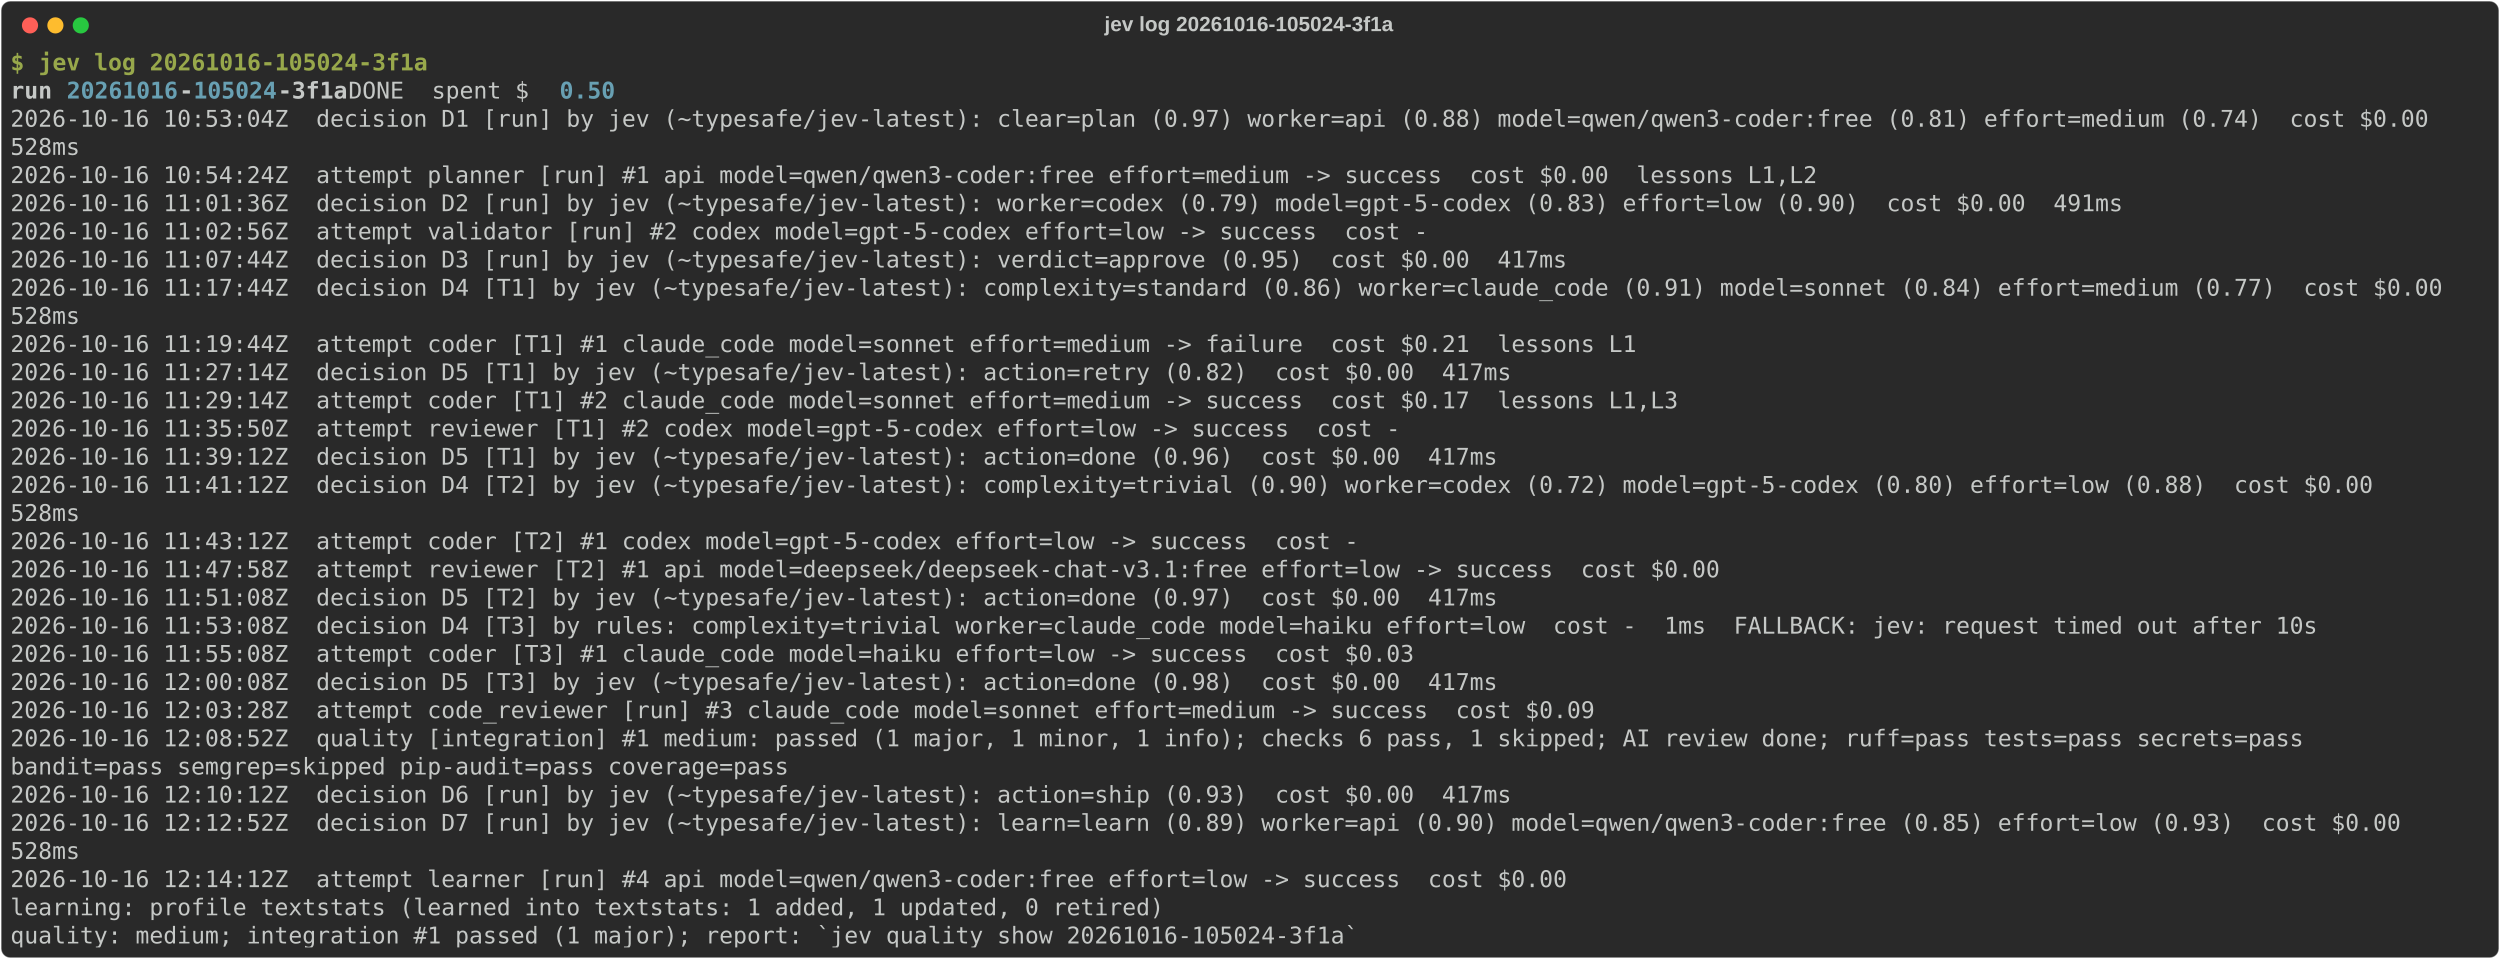
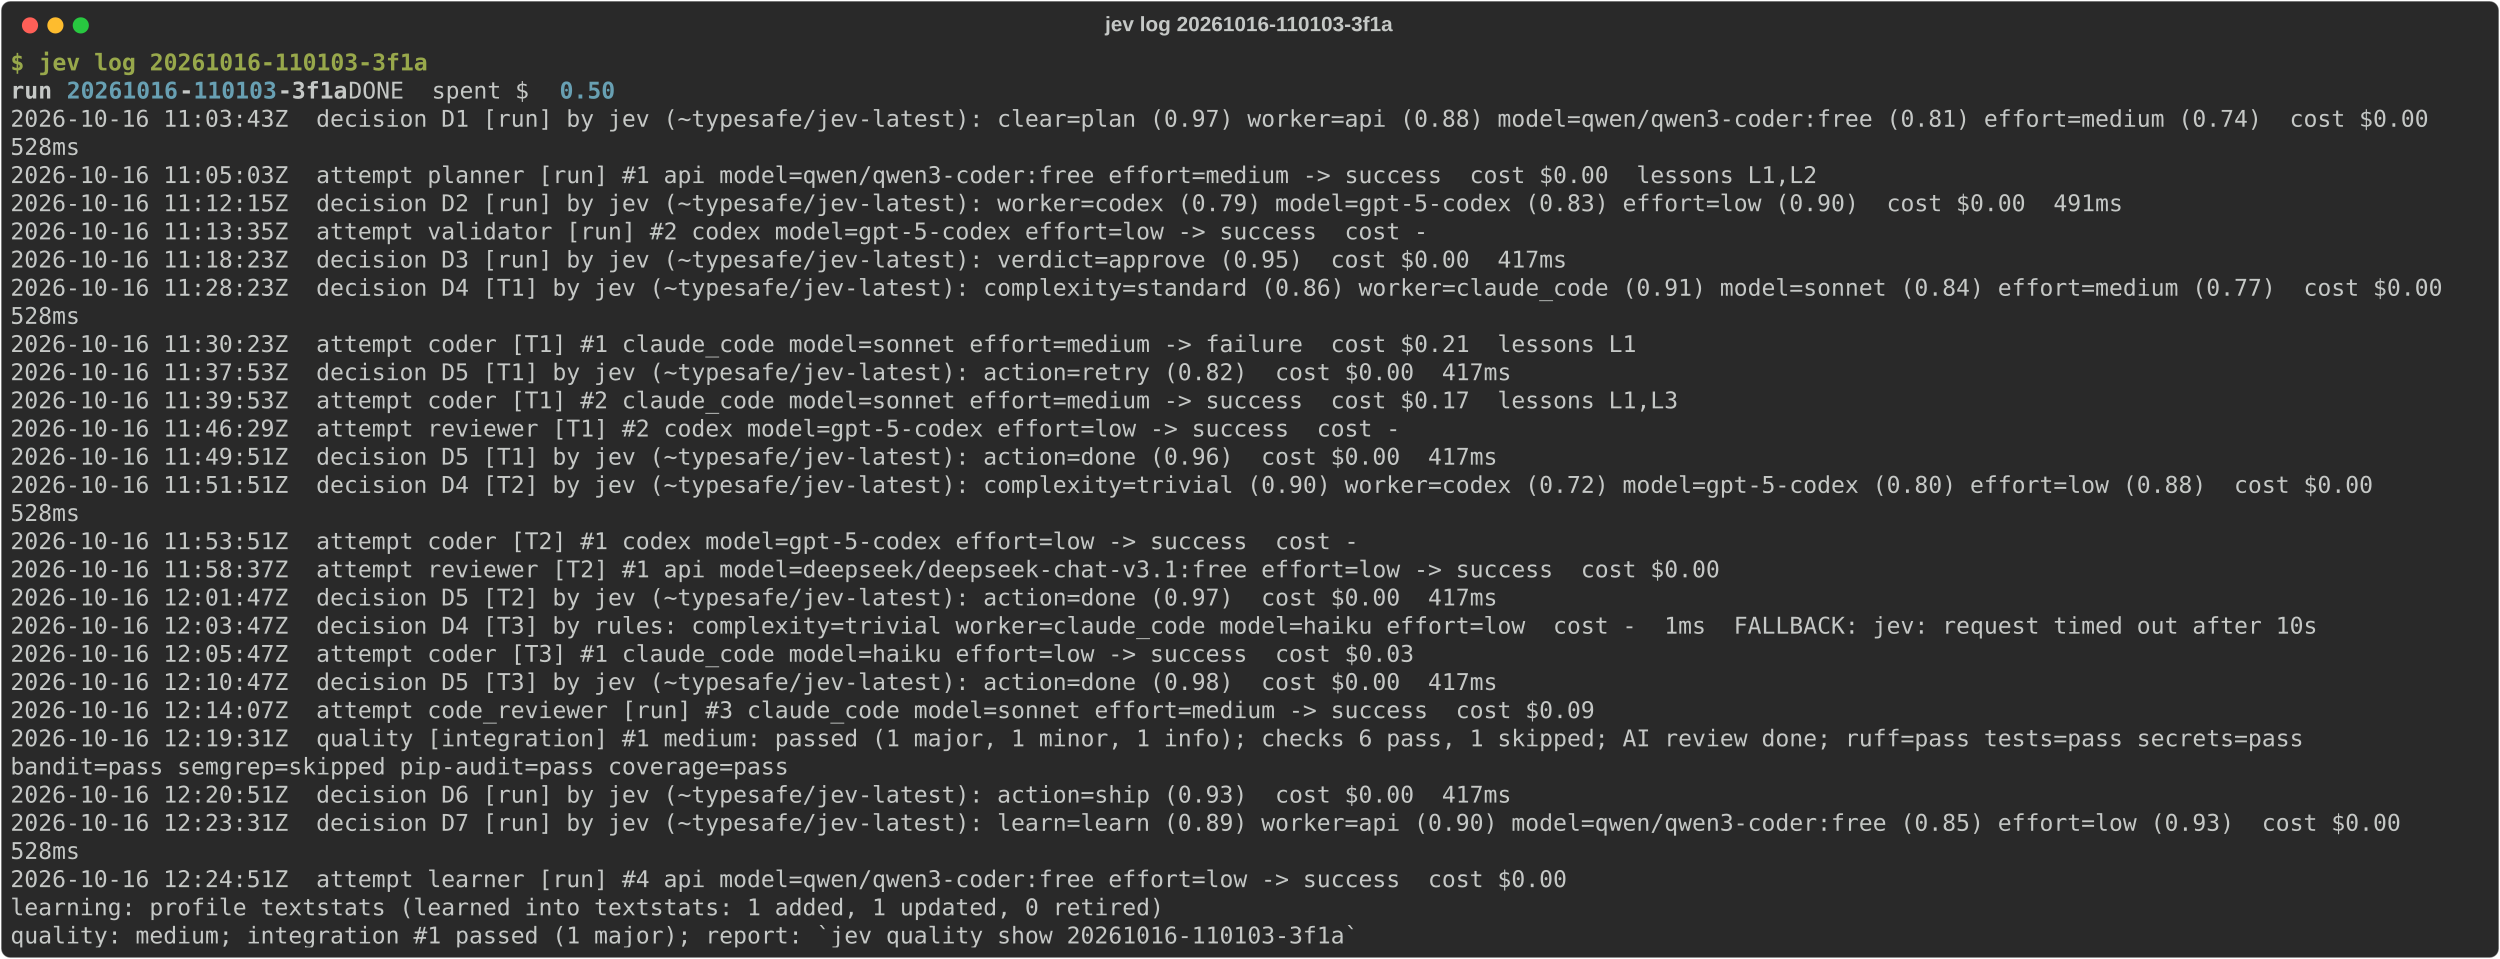
<svg xmlns="http://www.w3.org/2000/svg" class="rich-terminal" viewBox="0 0 2166 830.8">
  <style>

    @font-face {
        font-family: "Fira Code";
        src: local("FiraCode-Regular"),
                url("https://cdnjs.cloudflare.com/ajax/libs/firacode/6.2.0/woff2/FiraCode-Regular.woff2") format("woff2"),
                url("https://cdnjs.cloudflare.com/ajax/libs/firacode/6.2.0/woff/FiraCode-Regular.woff") format("woff");
        font-style: normal;
        font-weight: 400;
    }
    @font-face {
        font-family: "Fira Code";
        src: local("FiraCode-Bold"),
                url("https://cdnjs.cloudflare.com/ajax/libs/firacode/6.2.0/woff2/FiraCode-Bold.woff2") format("woff2"),
                url("https://cdnjs.cloudflare.com/ajax/libs/firacode/6.2.0/woff/FiraCode-Bold.woff") format("woff");
        font-style: bold;
        font-weight: 700;
    }

-     .terminal-2965622670-matrix {
+     .terminal-6344578-matrix {
        font-family: Fira Code, monospace;
        font-size: 20px;
        line-height: 24.4px;
        font-variant-east-asian: full-width;
    }

-     .terminal-2965622670-title {
+     .terminal-6344578-title {
        font-size: 18px;
        font-weight: bold;
        font-family: arial;
    }

-     .terminal-2965622670-r1 { fill: #98a84b;font-weight: bold }
- .terminal-2965622670-r2 { fill: #c5c8c6 }
- .terminal-2965622670-r3 { fill: #c5c8c6;font-weight: bold }
- .terminal-2965622670-r4 { fill: #68a0b3;font-weight: bold }
+     .terminal-6344578-r1 { fill: #98a84b;font-weight: bold }
+ .terminal-6344578-r2 { fill: #c5c8c6 }
+ .terminal-6344578-r3 { fill: #c5c8c6;font-weight: bold }
+ .terminal-6344578-r4 { fill: #68a0b3;font-weight: bold }
    </style>
  <defs>
-     <clipPath id="terminal-2965622670-clip-terminal">
+     <clipPath id="terminal-6344578-clip-terminal">
      <rect x="0" y="0" width="2146.2" height="779.8" />
    </clipPath>
-     <clipPath id="terminal-2965622670-line-0">
+     <clipPath id="terminal-6344578-line-0">
      <rect x="0" y="1.5" width="2147.2" height="24.65" />
    </clipPath>
-     <clipPath id="terminal-2965622670-line-1">
+     <clipPath id="terminal-6344578-line-1">
      <rect x="0" y="25.9" width="2147.2" height="24.65" />
    </clipPath>
-     <clipPath id="terminal-2965622670-line-2">
+     <clipPath id="terminal-6344578-line-2">
      <rect x="0" y="50.3" width="2147.2" height="24.65" />
    </clipPath>
-     <clipPath id="terminal-2965622670-line-3">
+     <clipPath id="terminal-6344578-line-3">
      <rect x="0" y="74.7" width="2147.2" height="24.65" />
    </clipPath>
-     <clipPath id="terminal-2965622670-line-4">
+     <clipPath id="terminal-6344578-line-4">
      <rect x="0" y="99.1" width="2147.2" height="24.65" />
    </clipPath>
-     <clipPath id="terminal-2965622670-line-5">
+     <clipPath id="terminal-6344578-line-5">
      <rect x="0" y="123.5" width="2147.2" height="24.65" />
    </clipPath>
-     <clipPath id="terminal-2965622670-line-6">
+     <clipPath id="terminal-6344578-line-6">
      <rect x="0" y="147.9" width="2147.2" height="24.65" />
    </clipPath>
-     <clipPath id="terminal-2965622670-line-7">
+     <clipPath id="terminal-6344578-line-7">
      <rect x="0" y="172.3" width="2147.2" height="24.65" />
    </clipPath>
-     <clipPath id="terminal-2965622670-line-8">
+     <clipPath id="terminal-6344578-line-8">
      <rect x="0" y="196.7" width="2147.2" height="24.65" />
    </clipPath>
-     <clipPath id="terminal-2965622670-line-9">
+     <clipPath id="terminal-6344578-line-9">
      <rect x="0" y="221.1" width="2147.2" height="24.65" />
    </clipPath>
-     <clipPath id="terminal-2965622670-line-10">
+     <clipPath id="terminal-6344578-line-10">
      <rect x="0" y="245.5" width="2147.2" height="24.65" />
    </clipPath>
-     <clipPath id="terminal-2965622670-line-11">
+     <clipPath id="terminal-6344578-line-11">
      <rect x="0" y="269.9" width="2147.2" height="24.65" />
    </clipPath>
-     <clipPath id="terminal-2965622670-line-12">
+     <clipPath id="terminal-6344578-line-12">
      <rect x="0" y="294.3" width="2147.2" height="24.65" />
    </clipPath>
-     <clipPath id="terminal-2965622670-line-13">
+     <clipPath id="terminal-6344578-line-13">
      <rect x="0" y="318.7" width="2147.2" height="24.65" />
    </clipPath>
-     <clipPath id="terminal-2965622670-line-14">
+     <clipPath id="terminal-6344578-line-14">
      <rect x="0" y="343.1" width="2147.2" height="24.65" />
    </clipPath>
-     <clipPath id="terminal-2965622670-line-15">
+     <clipPath id="terminal-6344578-line-15">
      <rect x="0" y="367.5" width="2147.2" height="24.65" />
    </clipPath>
-     <clipPath id="terminal-2965622670-line-16">
+     <clipPath id="terminal-6344578-line-16">
      <rect x="0" y="391.9" width="2147.2" height="24.65" />
    </clipPath>
-     <clipPath id="terminal-2965622670-line-17">
+     <clipPath id="terminal-6344578-line-17">
      <rect x="0" y="416.3" width="2147.2" height="24.65" />
    </clipPath>
-     <clipPath id="terminal-2965622670-line-18">
+     <clipPath id="terminal-6344578-line-18">
      <rect x="0" y="440.7" width="2147.2" height="24.65" />
    </clipPath>
-     <clipPath id="terminal-2965622670-line-19">
+     <clipPath id="terminal-6344578-line-19">
      <rect x="0" y="465.1" width="2147.2" height="24.65" />
    </clipPath>
-     <clipPath id="terminal-2965622670-line-20">
+     <clipPath id="terminal-6344578-line-20">
      <rect x="0" y="489.5" width="2147.2" height="24.65" />
    </clipPath>
-     <clipPath id="terminal-2965622670-line-21">
+     <clipPath id="terminal-6344578-line-21">
      <rect x="0" y="513.9" width="2147.2" height="24.65" />
    </clipPath>
-     <clipPath id="terminal-2965622670-line-22">
+     <clipPath id="terminal-6344578-line-22">
      <rect x="0" y="538.3" width="2147.2" height="24.65" />
    </clipPath>
-     <clipPath id="terminal-2965622670-line-23">
+     <clipPath id="terminal-6344578-line-23">
      <rect x="0" y="562.7" width="2147.2" height="24.65" />
    </clipPath>
-     <clipPath id="terminal-2965622670-line-24">
+     <clipPath id="terminal-6344578-line-24">
      <rect x="0" y="587.1" width="2147.2" height="24.65" />
    </clipPath>
-     <clipPath id="terminal-2965622670-line-25">
+     <clipPath id="terminal-6344578-line-25">
      <rect x="0" y="611.5" width="2147.2" height="24.65" />
    </clipPath>
-     <clipPath id="terminal-2965622670-line-26">
+     <clipPath id="terminal-6344578-line-26">
      <rect x="0" y="635.9" width="2147.2" height="24.65" />
    </clipPath>
-     <clipPath id="terminal-2965622670-line-27">
+     <clipPath id="terminal-6344578-line-27">
      <rect x="0" y="660.3" width="2147.2" height="24.65" />
    </clipPath>
-     <clipPath id="terminal-2965622670-line-28">
+     <clipPath id="terminal-6344578-line-28">
      <rect x="0" y="684.7" width="2147.2" height="24.65" />
    </clipPath>
-     <clipPath id="terminal-2965622670-line-29">
+     <clipPath id="terminal-6344578-line-29">
      <rect x="0" y="709.1" width="2147.2" height="24.65" />
    </clipPath>
-     <clipPath id="terminal-2965622670-line-30">
+     <clipPath id="terminal-6344578-line-30">
      <rect x="0" y="733.5" width="2147.2" height="24.65" />
    </clipPath>
  </defs>
  <rect fill="#292929" stroke="rgba(255,255,255,0.35)" stroke-width="1" x="1" y="1" width="2164" height="828.8" rx="8" />
-   <text class="terminal-2965622670-title" fill="#c5c8c6" text-anchor="middle" x="1082" y="27">jev log 20261016-105024-3f1a</text>
+   <text class="terminal-6344578-title" fill="#c5c8c6" text-anchor="middle" x="1082" y="27">jev log 20261016-110103-3f1a</text>
  <g transform="translate(26,22)">
    <circle cx="0" cy="0" r="7" fill="#ff5f57" />
    <circle cx="22" cy="0" r="7" fill="#febc2e" />
    <circle cx="44" cy="0" r="7" fill="#28c840" />
  </g>
-   <g transform="translate(9, 41)" clip-path="url(#terminal-2965622670-clip-terminal)">
-     <g class="terminal-2965622670-matrix">
-       <text class="terminal-2965622670-r1" x="0" y="20" textLength="24.4" clip-path="url(#terminal-2965622670-line-0)">$ </text>
-       <text class="terminal-2965622670-r1" x="24.4" y="20" textLength="341.6" clip-path="url(#terminal-2965622670-line-0)">jev log 20261016-105024-3f1a</text>
-       <text class="terminal-2965622670-r2" x="2147.2" y="20" textLength="12.2" clip-path="url(#terminal-2965622670-line-0)">
- </text>
-       <text class="terminal-2965622670-r3" x="0" y="44.4" textLength="48.8" clip-path="url(#terminal-2965622670-line-1)">run </text>
-       <text class="terminal-2965622670-r4" x="48.8" y="44.4" textLength="97.6" clip-path="url(#terminal-2965622670-line-1)">20261016</text>
-       <text class="terminal-2965622670-r3" x="146.4" y="44.4" textLength="12.2" clip-path="url(#terminal-2965622670-line-1)">-</text>
-       <text class="terminal-2965622670-r4" x="158.6" y="44.4" textLength="73.2" clip-path="url(#terminal-2965622670-line-1)">105024</text>
-       <text class="terminal-2965622670-r3" x="231.8" y="44.4" textLength="61" clip-path="url(#terminal-2965622670-line-1)">-3f1a</text>
-       <text class="terminal-2965622670-r2" x="292.8" y="44.4" textLength="183" clip-path="url(#terminal-2965622670-line-1)">  DONE  spent $</text>
-       <text class="terminal-2965622670-r4" x="475.8" y="44.4" textLength="48.8" clip-path="url(#terminal-2965622670-line-1)">0.50</text>
-       <text class="terminal-2965622670-r2" x="2147.2" y="44.4" textLength="12.2" clip-path="url(#terminal-2965622670-line-1)">
- </text>
-       <text class="terminal-2965622670-r2" x="0" y="68.8" textLength="2147.2" clip-path="url(#terminal-2965622670-line-2)">2026-10-16 10:53:04Z  decision D1 [run] by jev (~typesafe/jev-latest): clear=plan (0.97) worker=api (0.88) model=qwen/qwen3-coder:free (0.81) effort=medium (0.74)  cost $0.00  </text>
-       <text class="terminal-2965622670-r2" x="2147.2" y="68.8" textLength="12.2" clip-path="url(#terminal-2965622670-line-2)">
- </text>
-       <text class="terminal-2965622670-r2" x="0" y="93.2" textLength="61" clip-path="url(#terminal-2965622670-line-3)">528ms</text>
-       <text class="terminal-2965622670-r2" x="2147.2" y="93.2" textLength="12.2" clip-path="url(#terminal-2965622670-line-3)">
- </text>
-       <text class="terminal-2965622670-r2" x="0" y="117.6" textLength="1586" clip-path="url(#terminal-2965622670-line-4)">2026-10-16 10:54:24Z  attempt planner [run] #1 api model=qwen/qwen3-coder:free effort=medium -&gt; success  cost $0.00  lessons L1,L2</text>
-       <text class="terminal-2965622670-r2" x="2147.2" y="117.6" textLength="12.2" clip-path="url(#terminal-2965622670-line-4)">
- </text>
-       <text class="terminal-2965622670-r2" x="0" y="142" textLength="1854.4" clip-path="url(#terminal-2965622670-line-5)">2026-10-16 11:01:36Z  decision D2 [run] by jev (~typesafe/jev-latest): worker=codex (0.79) model=gpt-5-codex (0.83) effort=low (0.90)  cost $0.00  491ms</text>
-       <text class="terminal-2965622670-r2" x="2147.2" y="142" textLength="12.2" clip-path="url(#terminal-2965622670-line-5)">
- </text>
-       <text class="terminal-2965622670-r2" x="0" y="166.4" textLength="1244.4" clip-path="url(#terminal-2965622670-line-6)">2026-10-16 11:02:56Z  attempt validator [run] #2 codex model=gpt-5-codex effort=low -&gt; success  cost -</text>
-       <text class="terminal-2965622670-r2" x="2147.2" y="166.4" textLength="12.2" clip-path="url(#terminal-2965622670-line-6)">
- </text>
-       <text class="terminal-2965622670-r2" x="0" y="190.8" textLength="1366.4" clip-path="url(#terminal-2965622670-line-7)">2026-10-16 11:07:44Z  decision D3 [run] by jev (~typesafe/jev-latest): verdict=approve (0.95)  cost $0.00  417ms</text>
-       <text class="terminal-2965622670-r2" x="2147.2" y="190.8" textLength="12.2" clip-path="url(#terminal-2965622670-line-7)">
- </text>
-       <text class="terminal-2965622670-r2" x="0" y="215.2" textLength="2147.2" clip-path="url(#terminal-2965622670-line-8)">2026-10-16 11:17:44Z  decision D4 [T1] by jev (~typesafe/jev-latest): complexity=standard (0.86) worker=claude_code (0.91) model=sonnet (0.84) effort=medium (0.77)  cost $0.00 </text>
-       <text class="terminal-2965622670-r2" x="2147.2" y="215.2" textLength="12.2" clip-path="url(#terminal-2965622670-line-8)">
- </text>
-       <text class="terminal-2965622670-r2" x="0" y="239.6" textLength="61" clip-path="url(#terminal-2965622670-line-9)">528ms</text>
-       <text class="terminal-2965622670-r2" x="2147.2" y="239.6" textLength="12.2" clip-path="url(#terminal-2965622670-line-9)">
- </text>
-       <text class="terminal-2965622670-r2" x="0" y="264" textLength="1427.4" clip-path="url(#terminal-2965622670-line-10)">2026-10-16 11:19:44Z  attempt coder [T1] #1 claude_code model=sonnet effort=medium -&gt; failure  cost $0.21  lessons L1</text>
-       <text class="terminal-2965622670-r2" x="2147.2" y="264" textLength="12.2" clip-path="url(#terminal-2965622670-line-10)">
- </text>
-       <text class="terminal-2965622670-r2" x="0" y="288.4" textLength="1317.6" clip-path="url(#terminal-2965622670-line-11)">2026-10-16 11:27:14Z  decision D5 [T1] by jev (~typesafe/jev-latest): action=retry (0.82)  cost $0.00  417ms</text>
-       <text class="terminal-2965622670-r2" x="2147.2" y="288.4" textLength="12.2" clip-path="url(#terminal-2965622670-line-11)">
- </text>
-       <text class="terminal-2965622670-r2" x="0" y="312.8" textLength="1464" clip-path="url(#terminal-2965622670-line-12)">2026-10-16 11:29:14Z  attempt coder [T1] #2 claude_code model=sonnet effort=medium -&gt; success  cost $0.17  lessons L1,L3</text>
-       <text class="terminal-2965622670-r2" x="2147.2" y="312.8" textLength="12.2" clip-path="url(#terminal-2965622670-line-12)">
- </text>
-       <text class="terminal-2965622670-r2" x="0" y="337.2" textLength="1220" clip-path="url(#terminal-2965622670-line-13)">2026-10-16 11:35:50Z  attempt reviewer [T1] #2 codex model=gpt-5-codex effort=low -&gt; success  cost -</text>
-       <text class="terminal-2965622670-r2" x="2147.2" y="337.2" textLength="12.2" clip-path="url(#terminal-2965622670-line-13)">
- </text>
-       <text class="terminal-2965622670-r2" x="0" y="361.6" textLength="1305.4" clip-path="url(#terminal-2965622670-line-14)">2026-10-16 11:39:12Z  decision D5 [T1] by jev (~typesafe/jev-latest): action=done (0.96)  cost $0.00  417ms</text>
-       <text class="terminal-2965622670-r2" x="2147.2" y="361.6" textLength="12.2" clip-path="url(#terminal-2965622670-line-14)">
- </text>
-       <text class="terminal-2965622670-r2" x="0" y="386" textLength="2098.4" clip-path="url(#terminal-2965622670-line-15)">2026-10-16 11:41:12Z  decision D4 [T2] by jev (~typesafe/jev-latest): complexity=trivial (0.90) worker=codex (0.72) model=gpt-5-codex (0.80) effort=low (0.88)  cost $0.00  </text>
-       <text class="terminal-2965622670-r2" x="2147.2" y="386" textLength="12.2" clip-path="url(#terminal-2965622670-line-15)">
- </text>
-       <text class="terminal-2965622670-r2" x="0" y="410.4" textLength="61" clip-path="url(#terminal-2965622670-line-16)">528ms</text>
-       <text class="terminal-2965622670-r2" x="2147.2" y="410.4" textLength="12.2" clip-path="url(#terminal-2965622670-line-16)">
- </text>
-       <text class="terminal-2965622670-r2" x="0" y="434.8" textLength="1183.4" clip-path="url(#terminal-2965622670-line-17)">2026-10-16 11:43:12Z  attempt coder [T2] #1 codex model=gpt-5-codex effort=low -&gt; success  cost -</text>
-       <text class="terminal-2965622670-r2" x="2147.2" y="434.8" textLength="12.2" clip-path="url(#terminal-2965622670-line-17)">
- </text>
-       <text class="terminal-2965622670-r2" x="0" y="459.2" textLength="1500.6" clip-path="url(#terminal-2965622670-line-18)">2026-10-16 11:47:58Z  attempt reviewer [T2] #1 api model=deepseek/deepseek-chat-v3.1:free effort=low -&gt; success  cost $0.00</text>
-       <text class="terminal-2965622670-r2" x="2147.2" y="459.2" textLength="12.2" clip-path="url(#terminal-2965622670-line-18)">
- </text>
-       <text class="terminal-2965622670-r2" x="0" y="483.6" textLength="1305.4" clip-path="url(#terminal-2965622670-line-19)">2026-10-16 11:51:08Z  decision D5 [T2] by jev (~typesafe/jev-latest): action=done (0.97)  cost $0.00  417ms</text>
-       <text class="terminal-2965622670-r2" x="2147.2" y="483.6" textLength="12.2" clip-path="url(#terminal-2965622670-line-19)">
- </text>
-       <text class="terminal-2965622670-r2" x="0" y="508" textLength="2025.2" clip-path="url(#terminal-2965622670-line-20)">2026-10-16 11:53:08Z  decision D4 [T3] by rules: complexity=trivial worker=claude_code model=haiku effort=low  cost -  1ms  FALLBACK: jev: request timed out after 10s</text>
-       <text class="terminal-2965622670-r2" x="2147.2" y="508" textLength="12.2" clip-path="url(#terminal-2965622670-line-20)">
- </text>
-       <text class="terminal-2965622670-r2" x="0" y="532.4" textLength="1232.2" clip-path="url(#terminal-2965622670-line-21)">2026-10-16 11:55:08Z  attempt coder [T3] #1 claude_code model=haiku effort=low -&gt; success  cost $0.03</text>
-       <text class="terminal-2965622670-r2" x="2147.2" y="532.4" textLength="12.2" clip-path="url(#terminal-2965622670-line-21)">
- </text>
-       <text class="terminal-2965622670-r2" x="0" y="556.8" textLength="1305.4" clip-path="url(#terminal-2965622670-line-22)">2026-10-16 12:00:08Z  decision D5 [T3] by jev (~typesafe/jev-latest): action=done (0.98)  cost $0.00  417ms</text>
-       <text class="terminal-2965622670-r2" x="2147.2" y="556.8" textLength="12.2" clip-path="url(#terminal-2965622670-line-22)">
- </text>
-       <text class="terminal-2965622670-r2" x="0" y="581.2" textLength="1390.8" clip-path="url(#terminal-2965622670-line-23)">2026-10-16 12:03:28Z  attempt code_reviewer [run] #3 claude_code model=sonnet effort=medium -&gt; success  cost $0.09</text>
-       <text class="terminal-2965622670-r2" x="2147.2" y="581.2" textLength="12.2" clip-path="url(#terminal-2965622670-line-23)">
- </text>
-       <text class="terminal-2965622670-r2" x="0" y="605.6" textLength="2025.2" clip-path="url(#terminal-2965622670-line-24)">2026-10-16 12:08:52Z  quality [integration] #1 medium: passed (1 major, 1 minor, 1 info); checks 6 pass, 1 skipped; AI review done; ruff=pass tests=pass secrets=pass </text>
-       <text class="terminal-2965622670-r2" x="2147.2" y="605.6" textLength="12.2" clip-path="url(#terminal-2965622670-line-24)">
- </text>
-       <text class="terminal-2965622670-r2" x="0" y="630" textLength="683.2" clip-path="url(#terminal-2965622670-line-25)">bandit=pass semgrep=skipped pip-audit=pass coverage=pass</text>
-       <text class="terminal-2965622670-r2" x="2147.2" y="630" textLength="12.2" clip-path="url(#terminal-2965622670-line-25)">
- </text>
-       <text class="terminal-2965622670-r2" x="0" y="654.4" textLength="1317.6" clip-path="url(#terminal-2965622670-line-26)">2026-10-16 12:10:12Z  decision D6 [run] by jev (~typesafe/jev-latest): action=ship (0.93)  cost $0.00  417ms</text>
-       <text class="terminal-2965622670-r2" x="2147.2" y="654.4" textLength="12.2" clip-path="url(#terminal-2965622670-line-26)">
- </text>
-       <text class="terminal-2965622670-r2" x="0" y="678.8" textLength="2122.8" clip-path="url(#terminal-2965622670-line-27)">2026-10-16 12:12:52Z  decision D7 [run] by jev (~typesafe/jev-latest): learn=learn (0.89) worker=api (0.90) model=qwen/qwen3-coder:free (0.85) effort=low (0.93)  cost $0.00  </text>
-       <text class="terminal-2965622670-r2" x="2147.2" y="678.8" textLength="12.2" clip-path="url(#terminal-2965622670-line-27)">
- </text>
-       <text class="terminal-2965622670-r2" x="0" y="703.2" textLength="61" clip-path="url(#terminal-2965622670-line-28)">528ms</text>
-       <text class="terminal-2965622670-r2" x="2147.2" y="703.2" textLength="12.2" clip-path="url(#terminal-2965622670-line-28)">
- </text>
-       <text class="terminal-2965622670-r2" x="0" y="727.6" textLength="1366.4" clip-path="url(#terminal-2965622670-line-29)">2026-10-16 12:14:12Z  attempt learner [run] #4 api model=qwen/qwen3-coder:free effort=low -&gt; success  cost $0.00</text>
-       <text class="terminal-2965622670-r2" x="2147.2" y="727.6" textLength="12.2" clip-path="url(#terminal-2965622670-line-29)">
- </text>
-       <text class="terminal-2965622670-r2" x="0" y="752" textLength="1012.6" clip-path="url(#terminal-2965622670-line-30)">learning: profile textstats (learned into textstats: 1 added, 1 updated, 0 retired)</text>
-       <text class="terminal-2965622670-r2" x="2147.2" y="752" textLength="12.2" clip-path="url(#terminal-2965622670-line-30)">
- </text>
-       <text class="terminal-2965622670-r2" x="0" y="776.4" textLength="1183.4" clip-path="url(#terminal-2965622670-line-31)">quality: medium; integration #1 passed (1 major); report: `jev quality show 20261016-105024-3f1a`</text>
-       <text class="terminal-2965622670-r2" x="2147.2" y="776.4" textLength="12.2" clip-path="url(#terminal-2965622670-line-31)">
+   <g transform="translate(9, 41)" clip-path="url(#terminal-6344578-clip-terminal)">
+     <g class="terminal-6344578-matrix">
+       <text class="terminal-6344578-r1" x="0" y="20" textLength="24.4" clip-path="url(#terminal-6344578-line-0)">$ </text>
+       <text class="terminal-6344578-r1" x="24.4" y="20" textLength="341.6" clip-path="url(#terminal-6344578-line-0)">jev log 20261016-110103-3f1a</text>
+       <text class="terminal-6344578-r2" x="2147.2" y="20" textLength="12.2" clip-path="url(#terminal-6344578-line-0)">
+ </text>
+       <text class="terminal-6344578-r3" x="0" y="44.4" textLength="48.8" clip-path="url(#terminal-6344578-line-1)">run </text>
+       <text class="terminal-6344578-r4" x="48.8" y="44.4" textLength="97.6" clip-path="url(#terminal-6344578-line-1)">20261016</text>
+       <text class="terminal-6344578-r3" x="146.4" y="44.4" textLength="12.2" clip-path="url(#terminal-6344578-line-1)">-</text>
+       <text class="terminal-6344578-r4" x="158.6" y="44.4" textLength="73.2" clip-path="url(#terminal-6344578-line-1)">110103</text>
+       <text class="terminal-6344578-r3" x="231.8" y="44.4" textLength="61" clip-path="url(#terminal-6344578-line-1)">-3f1a</text>
+       <text class="terminal-6344578-r2" x="292.8" y="44.4" textLength="183" clip-path="url(#terminal-6344578-line-1)">  DONE  spent $</text>
+       <text class="terminal-6344578-r4" x="475.8" y="44.4" textLength="48.8" clip-path="url(#terminal-6344578-line-1)">0.50</text>
+       <text class="terminal-6344578-r2" x="2147.2" y="44.4" textLength="12.2" clip-path="url(#terminal-6344578-line-1)">
+ </text>
+       <text class="terminal-6344578-r2" x="0" y="68.8" textLength="2147.2" clip-path="url(#terminal-6344578-line-2)">2026-10-16 11:03:43Z  decision D1 [run] by jev (~typesafe/jev-latest): clear=plan (0.97) worker=api (0.88) model=qwen/qwen3-coder:free (0.81) effort=medium (0.74)  cost $0.00  </text>
+       <text class="terminal-6344578-r2" x="2147.2" y="68.8" textLength="12.2" clip-path="url(#terminal-6344578-line-2)">
+ </text>
+       <text class="terminal-6344578-r2" x="0" y="93.2" textLength="61" clip-path="url(#terminal-6344578-line-3)">528ms</text>
+       <text class="terminal-6344578-r2" x="2147.2" y="93.2" textLength="12.2" clip-path="url(#terminal-6344578-line-3)">
+ </text>
+       <text class="terminal-6344578-r2" x="0" y="117.6" textLength="1586" clip-path="url(#terminal-6344578-line-4)">2026-10-16 11:05:03Z  attempt planner [run] #1 api model=qwen/qwen3-coder:free effort=medium -&gt; success  cost $0.00  lessons L1,L2</text>
+       <text class="terminal-6344578-r2" x="2147.2" y="117.6" textLength="12.2" clip-path="url(#terminal-6344578-line-4)">
+ </text>
+       <text class="terminal-6344578-r2" x="0" y="142" textLength="1854.4" clip-path="url(#terminal-6344578-line-5)">2026-10-16 11:12:15Z  decision D2 [run] by jev (~typesafe/jev-latest): worker=codex (0.79) model=gpt-5-codex (0.83) effort=low (0.90)  cost $0.00  491ms</text>
+       <text class="terminal-6344578-r2" x="2147.2" y="142" textLength="12.2" clip-path="url(#terminal-6344578-line-5)">
+ </text>
+       <text class="terminal-6344578-r2" x="0" y="166.4" textLength="1244.4" clip-path="url(#terminal-6344578-line-6)">2026-10-16 11:13:35Z  attempt validator [run] #2 codex model=gpt-5-codex effort=low -&gt; success  cost -</text>
+       <text class="terminal-6344578-r2" x="2147.2" y="166.4" textLength="12.2" clip-path="url(#terminal-6344578-line-6)">
+ </text>
+       <text class="terminal-6344578-r2" x="0" y="190.8" textLength="1366.4" clip-path="url(#terminal-6344578-line-7)">2026-10-16 11:18:23Z  decision D3 [run] by jev (~typesafe/jev-latest): verdict=approve (0.95)  cost $0.00  417ms</text>
+       <text class="terminal-6344578-r2" x="2147.2" y="190.8" textLength="12.2" clip-path="url(#terminal-6344578-line-7)">
+ </text>
+       <text class="terminal-6344578-r2" x="0" y="215.2" textLength="2147.2" clip-path="url(#terminal-6344578-line-8)">2026-10-16 11:28:23Z  decision D4 [T1] by jev (~typesafe/jev-latest): complexity=standard (0.86) worker=claude_code (0.91) model=sonnet (0.84) effort=medium (0.77)  cost $0.00 </text>
+       <text class="terminal-6344578-r2" x="2147.2" y="215.2" textLength="12.2" clip-path="url(#terminal-6344578-line-8)">
+ </text>
+       <text class="terminal-6344578-r2" x="0" y="239.6" textLength="61" clip-path="url(#terminal-6344578-line-9)">528ms</text>
+       <text class="terminal-6344578-r2" x="2147.2" y="239.6" textLength="12.2" clip-path="url(#terminal-6344578-line-9)">
+ </text>
+       <text class="terminal-6344578-r2" x="0" y="264" textLength="1427.4" clip-path="url(#terminal-6344578-line-10)">2026-10-16 11:30:23Z  attempt coder [T1] #1 claude_code model=sonnet effort=medium -&gt; failure  cost $0.21  lessons L1</text>
+       <text class="terminal-6344578-r2" x="2147.2" y="264" textLength="12.2" clip-path="url(#terminal-6344578-line-10)">
+ </text>
+       <text class="terminal-6344578-r2" x="0" y="288.4" textLength="1317.6" clip-path="url(#terminal-6344578-line-11)">2026-10-16 11:37:53Z  decision D5 [T1] by jev (~typesafe/jev-latest): action=retry (0.82)  cost $0.00  417ms</text>
+       <text class="terminal-6344578-r2" x="2147.2" y="288.4" textLength="12.2" clip-path="url(#terminal-6344578-line-11)">
+ </text>
+       <text class="terminal-6344578-r2" x="0" y="312.8" textLength="1464" clip-path="url(#terminal-6344578-line-12)">2026-10-16 11:39:53Z  attempt coder [T1] #2 claude_code model=sonnet effort=medium -&gt; success  cost $0.17  lessons L1,L3</text>
+       <text class="terminal-6344578-r2" x="2147.2" y="312.8" textLength="12.2" clip-path="url(#terminal-6344578-line-12)">
+ </text>
+       <text class="terminal-6344578-r2" x="0" y="337.2" textLength="1220" clip-path="url(#terminal-6344578-line-13)">2026-10-16 11:46:29Z  attempt reviewer [T1] #2 codex model=gpt-5-codex effort=low -&gt; success  cost -</text>
+       <text class="terminal-6344578-r2" x="2147.2" y="337.2" textLength="12.2" clip-path="url(#terminal-6344578-line-13)">
+ </text>
+       <text class="terminal-6344578-r2" x="0" y="361.6" textLength="1305.4" clip-path="url(#terminal-6344578-line-14)">2026-10-16 11:49:51Z  decision D5 [T1] by jev (~typesafe/jev-latest): action=done (0.96)  cost $0.00  417ms</text>
+       <text class="terminal-6344578-r2" x="2147.2" y="361.6" textLength="12.2" clip-path="url(#terminal-6344578-line-14)">
+ </text>
+       <text class="terminal-6344578-r2" x="0" y="386" textLength="2098.4" clip-path="url(#terminal-6344578-line-15)">2026-10-16 11:51:51Z  decision D4 [T2] by jev (~typesafe/jev-latest): complexity=trivial (0.90) worker=codex (0.72) model=gpt-5-codex (0.80) effort=low (0.88)  cost $0.00  </text>
+       <text class="terminal-6344578-r2" x="2147.2" y="386" textLength="12.2" clip-path="url(#terminal-6344578-line-15)">
+ </text>
+       <text class="terminal-6344578-r2" x="0" y="410.4" textLength="61" clip-path="url(#terminal-6344578-line-16)">528ms</text>
+       <text class="terminal-6344578-r2" x="2147.2" y="410.4" textLength="12.2" clip-path="url(#terminal-6344578-line-16)">
+ </text>
+       <text class="terminal-6344578-r2" x="0" y="434.8" textLength="1183.4" clip-path="url(#terminal-6344578-line-17)">2026-10-16 11:53:51Z  attempt coder [T2] #1 codex model=gpt-5-codex effort=low -&gt; success  cost -</text>
+       <text class="terminal-6344578-r2" x="2147.2" y="434.8" textLength="12.2" clip-path="url(#terminal-6344578-line-17)">
+ </text>
+       <text class="terminal-6344578-r2" x="0" y="459.2" textLength="1500.6" clip-path="url(#terminal-6344578-line-18)">2026-10-16 11:58:37Z  attempt reviewer [T2] #1 api model=deepseek/deepseek-chat-v3.1:free effort=low -&gt; success  cost $0.00</text>
+       <text class="terminal-6344578-r2" x="2147.2" y="459.2" textLength="12.2" clip-path="url(#terminal-6344578-line-18)">
+ </text>
+       <text class="terminal-6344578-r2" x="0" y="483.6" textLength="1305.4" clip-path="url(#terminal-6344578-line-19)">2026-10-16 12:01:47Z  decision D5 [T2] by jev (~typesafe/jev-latest): action=done (0.97)  cost $0.00  417ms</text>
+       <text class="terminal-6344578-r2" x="2147.2" y="483.6" textLength="12.2" clip-path="url(#terminal-6344578-line-19)">
+ </text>
+       <text class="terminal-6344578-r2" x="0" y="508" textLength="2025.2" clip-path="url(#terminal-6344578-line-20)">2026-10-16 12:03:47Z  decision D4 [T3] by rules: complexity=trivial worker=claude_code model=haiku effort=low  cost -  1ms  FALLBACK: jev: request timed out after 10s</text>
+       <text class="terminal-6344578-r2" x="2147.2" y="508" textLength="12.2" clip-path="url(#terminal-6344578-line-20)">
+ </text>
+       <text class="terminal-6344578-r2" x="0" y="532.4" textLength="1232.2" clip-path="url(#terminal-6344578-line-21)">2026-10-16 12:05:47Z  attempt coder [T3] #1 claude_code model=haiku effort=low -&gt; success  cost $0.03</text>
+       <text class="terminal-6344578-r2" x="2147.2" y="532.4" textLength="12.2" clip-path="url(#terminal-6344578-line-21)">
+ </text>
+       <text class="terminal-6344578-r2" x="0" y="556.8" textLength="1305.4" clip-path="url(#terminal-6344578-line-22)">2026-10-16 12:10:47Z  decision D5 [T3] by jev (~typesafe/jev-latest): action=done (0.98)  cost $0.00  417ms</text>
+       <text class="terminal-6344578-r2" x="2147.2" y="556.8" textLength="12.2" clip-path="url(#terminal-6344578-line-22)">
+ </text>
+       <text class="terminal-6344578-r2" x="0" y="581.2" textLength="1390.8" clip-path="url(#terminal-6344578-line-23)">2026-10-16 12:14:07Z  attempt code_reviewer [run] #3 claude_code model=sonnet effort=medium -&gt; success  cost $0.09</text>
+       <text class="terminal-6344578-r2" x="2147.2" y="581.2" textLength="12.2" clip-path="url(#terminal-6344578-line-23)">
+ </text>
+       <text class="terminal-6344578-r2" x="0" y="605.6" textLength="2025.2" clip-path="url(#terminal-6344578-line-24)">2026-10-16 12:19:31Z  quality [integration] #1 medium: passed (1 major, 1 minor, 1 info); checks 6 pass, 1 skipped; AI review done; ruff=pass tests=pass secrets=pass </text>
+       <text class="terminal-6344578-r2" x="2147.2" y="605.6" textLength="12.2" clip-path="url(#terminal-6344578-line-24)">
+ </text>
+       <text class="terminal-6344578-r2" x="0" y="630" textLength="683.2" clip-path="url(#terminal-6344578-line-25)">bandit=pass semgrep=skipped pip-audit=pass coverage=pass</text>
+       <text class="terminal-6344578-r2" x="2147.2" y="630" textLength="12.2" clip-path="url(#terminal-6344578-line-25)">
+ </text>
+       <text class="terminal-6344578-r2" x="0" y="654.4" textLength="1317.6" clip-path="url(#terminal-6344578-line-26)">2026-10-16 12:20:51Z  decision D6 [run] by jev (~typesafe/jev-latest): action=ship (0.93)  cost $0.00  417ms</text>
+       <text class="terminal-6344578-r2" x="2147.2" y="654.4" textLength="12.2" clip-path="url(#terminal-6344578-line-26)">
+ </text>
+       <text class="terminal-6344578-r2" x="0" y="678.8" textLength="2122.8" clip-path="url(#terminal-6344578-line-27)">2026-10-16 12:23:31Z  decision D7 [run] by jev (~typesafe/jev-latest): learn=learn (0.89) worker=api (0.90) model=qwen/qwen3-coder:free (0.85) effort=low (0.93)  cost $0.00  </text>
+       <text class="terminal-6344578-r2" x="2147.2" y="678.8" textLength="12.2" clip-path="url(#terminal-6344578-line-27)">
+ </text>
+       <text class="terminal-6344578-r2" x="0" y="703.2" textLength="61" clip-path="url(#terminal-6344578-line-28)">528ms</text>
+       <text class="terminal-6344578-r2" x="2147.2" y="703.2" textLength="12.2" clip-path="url(#terminal-6344578-line-28)">
+ </text>
+       <text class="terminal-6344578-r2" x="0" y="727.6" textLength="1366.4" clip-path="url(#terminal-6344578-line-29)">2026-10-16 12:24:51Z  attempt learner [run] #4 api model=qwen/qwen3-coder:free effort=low -&gt; success  cost $0.00</text>
+       <text class="terminal-6344578-r2" x="2147.2" y="727.6" textLength="12.2" clip-path="url(#terminal-6344578-line-29)">
+ </text>
+       <text class="terminal-6344578-r2" x="0" y="752" textLength="1012.6" clip-path="url(#terminal-6344578-line-30)">learning: profile textstats (learned into textstats: 1 added, 1 updated, 0 retired)</text>
+       <text class="terminal-6344578-r2" x="2147.2" y="752" textLength="12.2" clip-path="url(#terminal-6344578-line-30)">
+ </text>
+       <text class="terminal-6344578-r2" x="0" y="776.4" textLength="1183.4" clip-path="url(#terminal-6344578-line-31)">quality: medium; integration #1 passed (1 major); report: `jev quality show 20261016-110103-3f1a`</text>
+       <text class="terminal-6344578-r2" x="2147.2" y="776.4" textLength="12.2" clip-path="url(#terminal-6344578-line-31)">
</text>
    </g>
  </g>
</svg>
